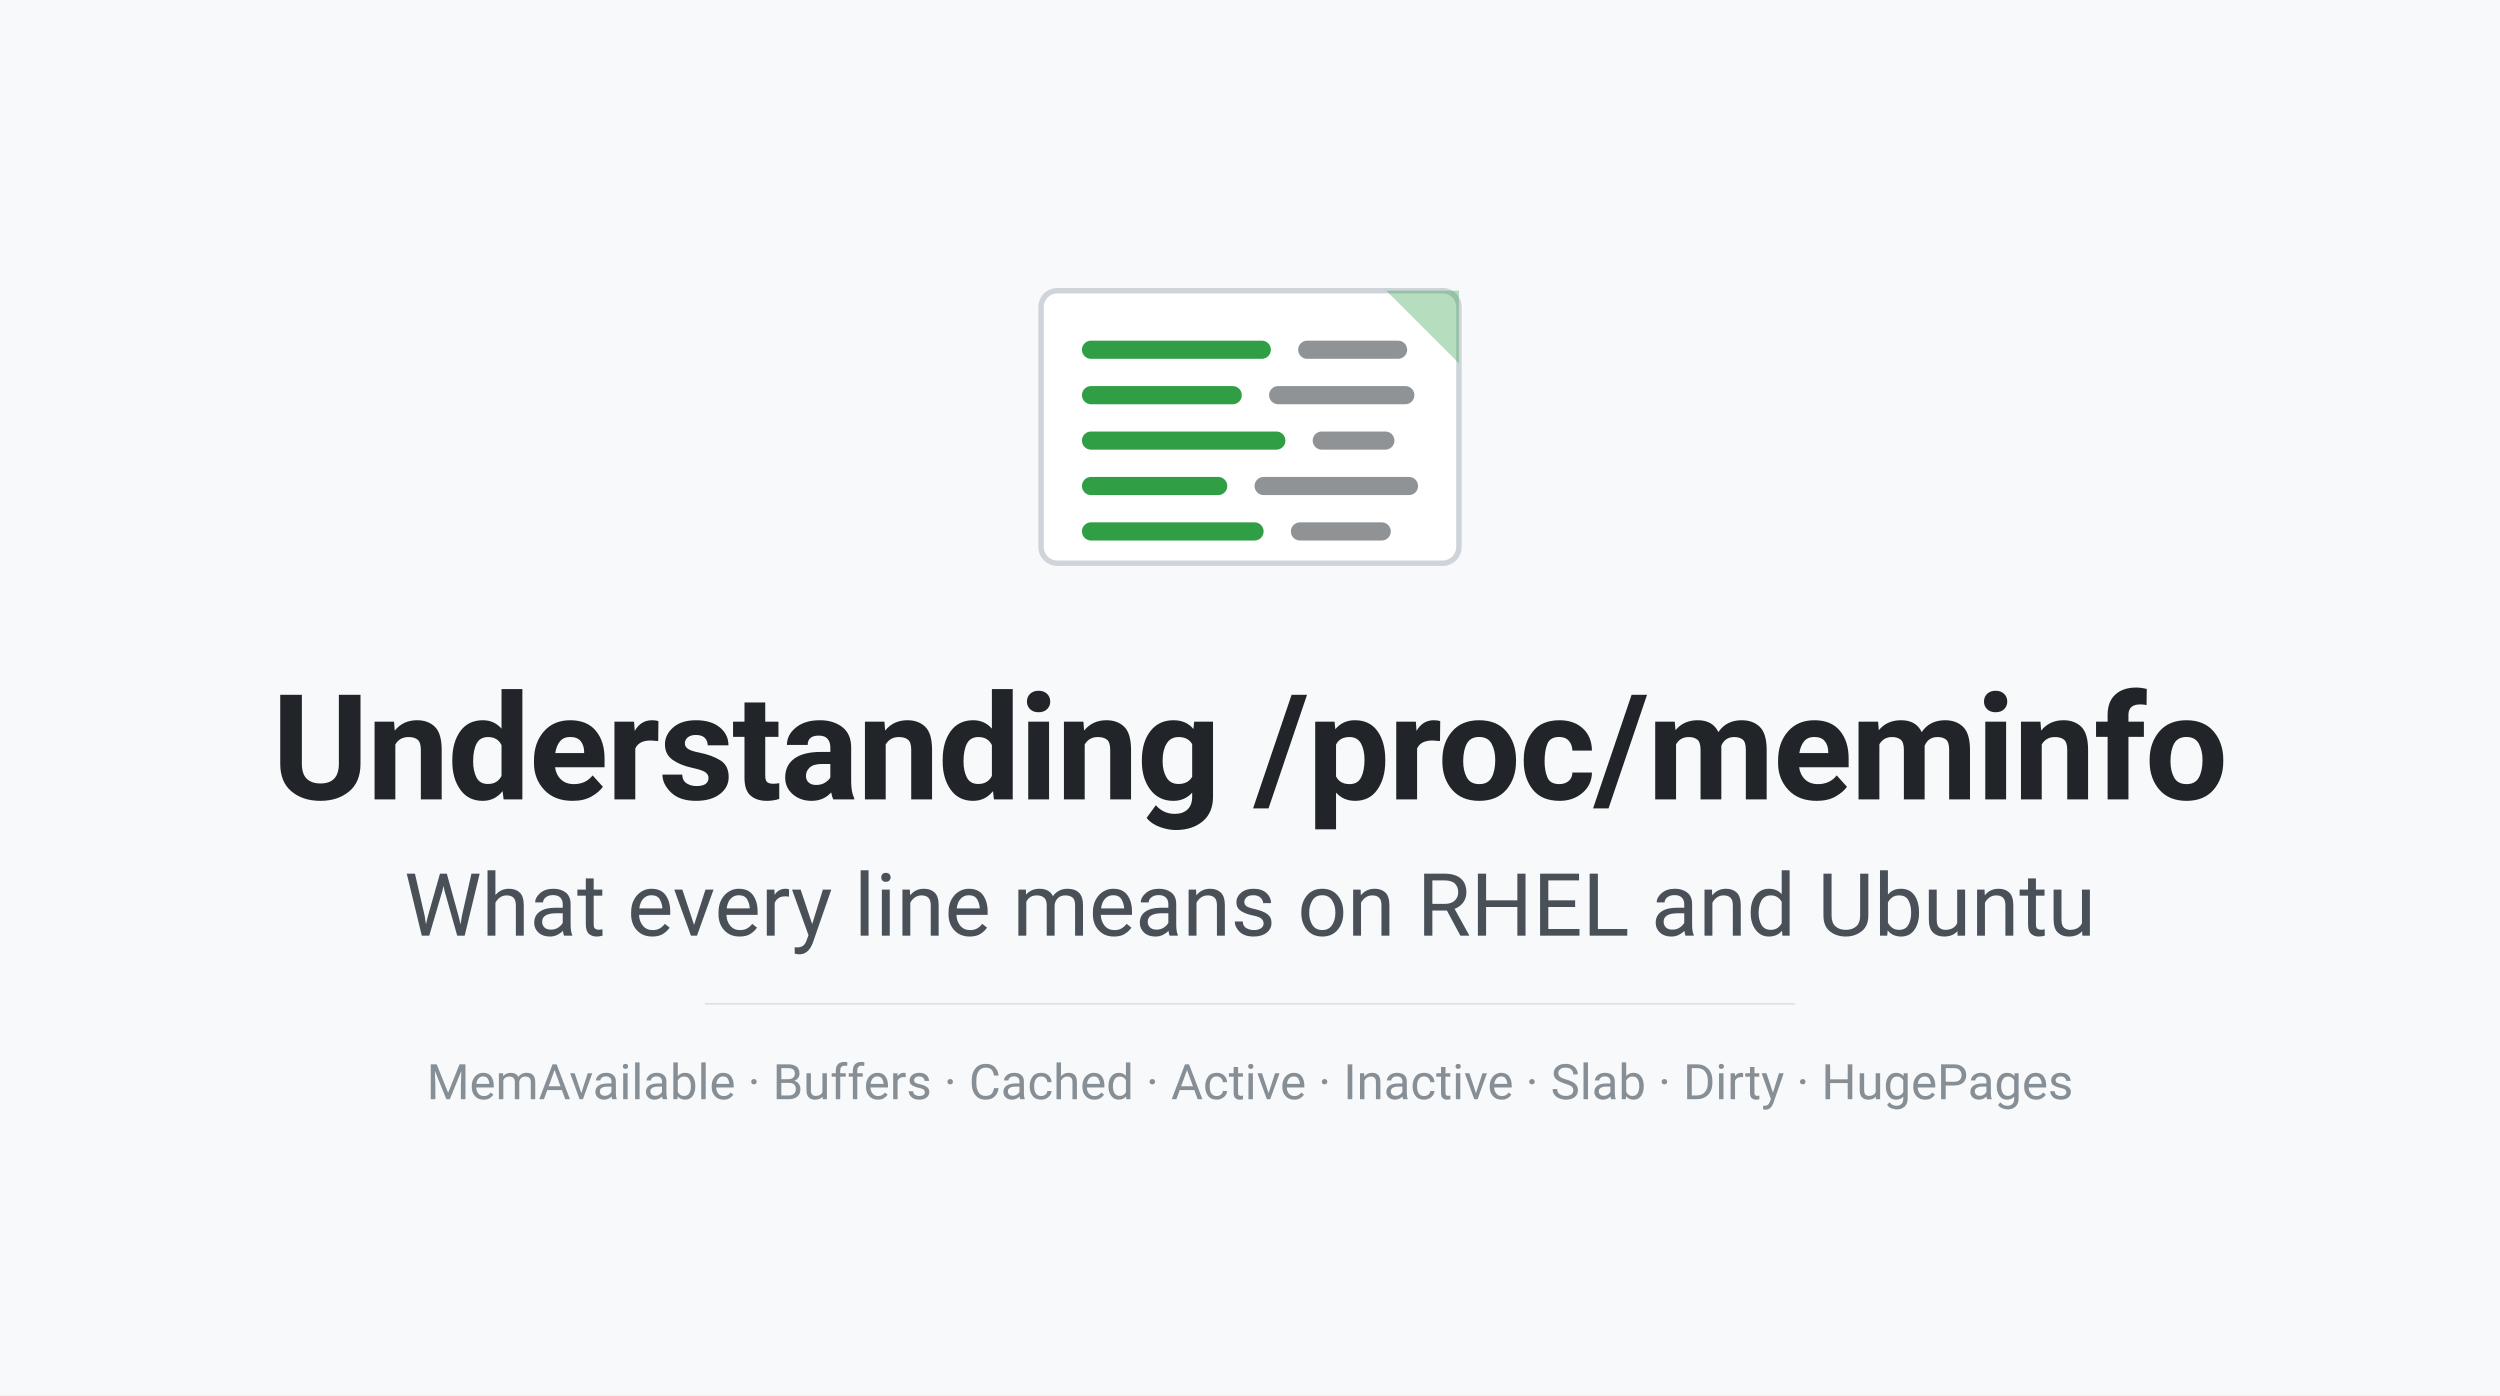
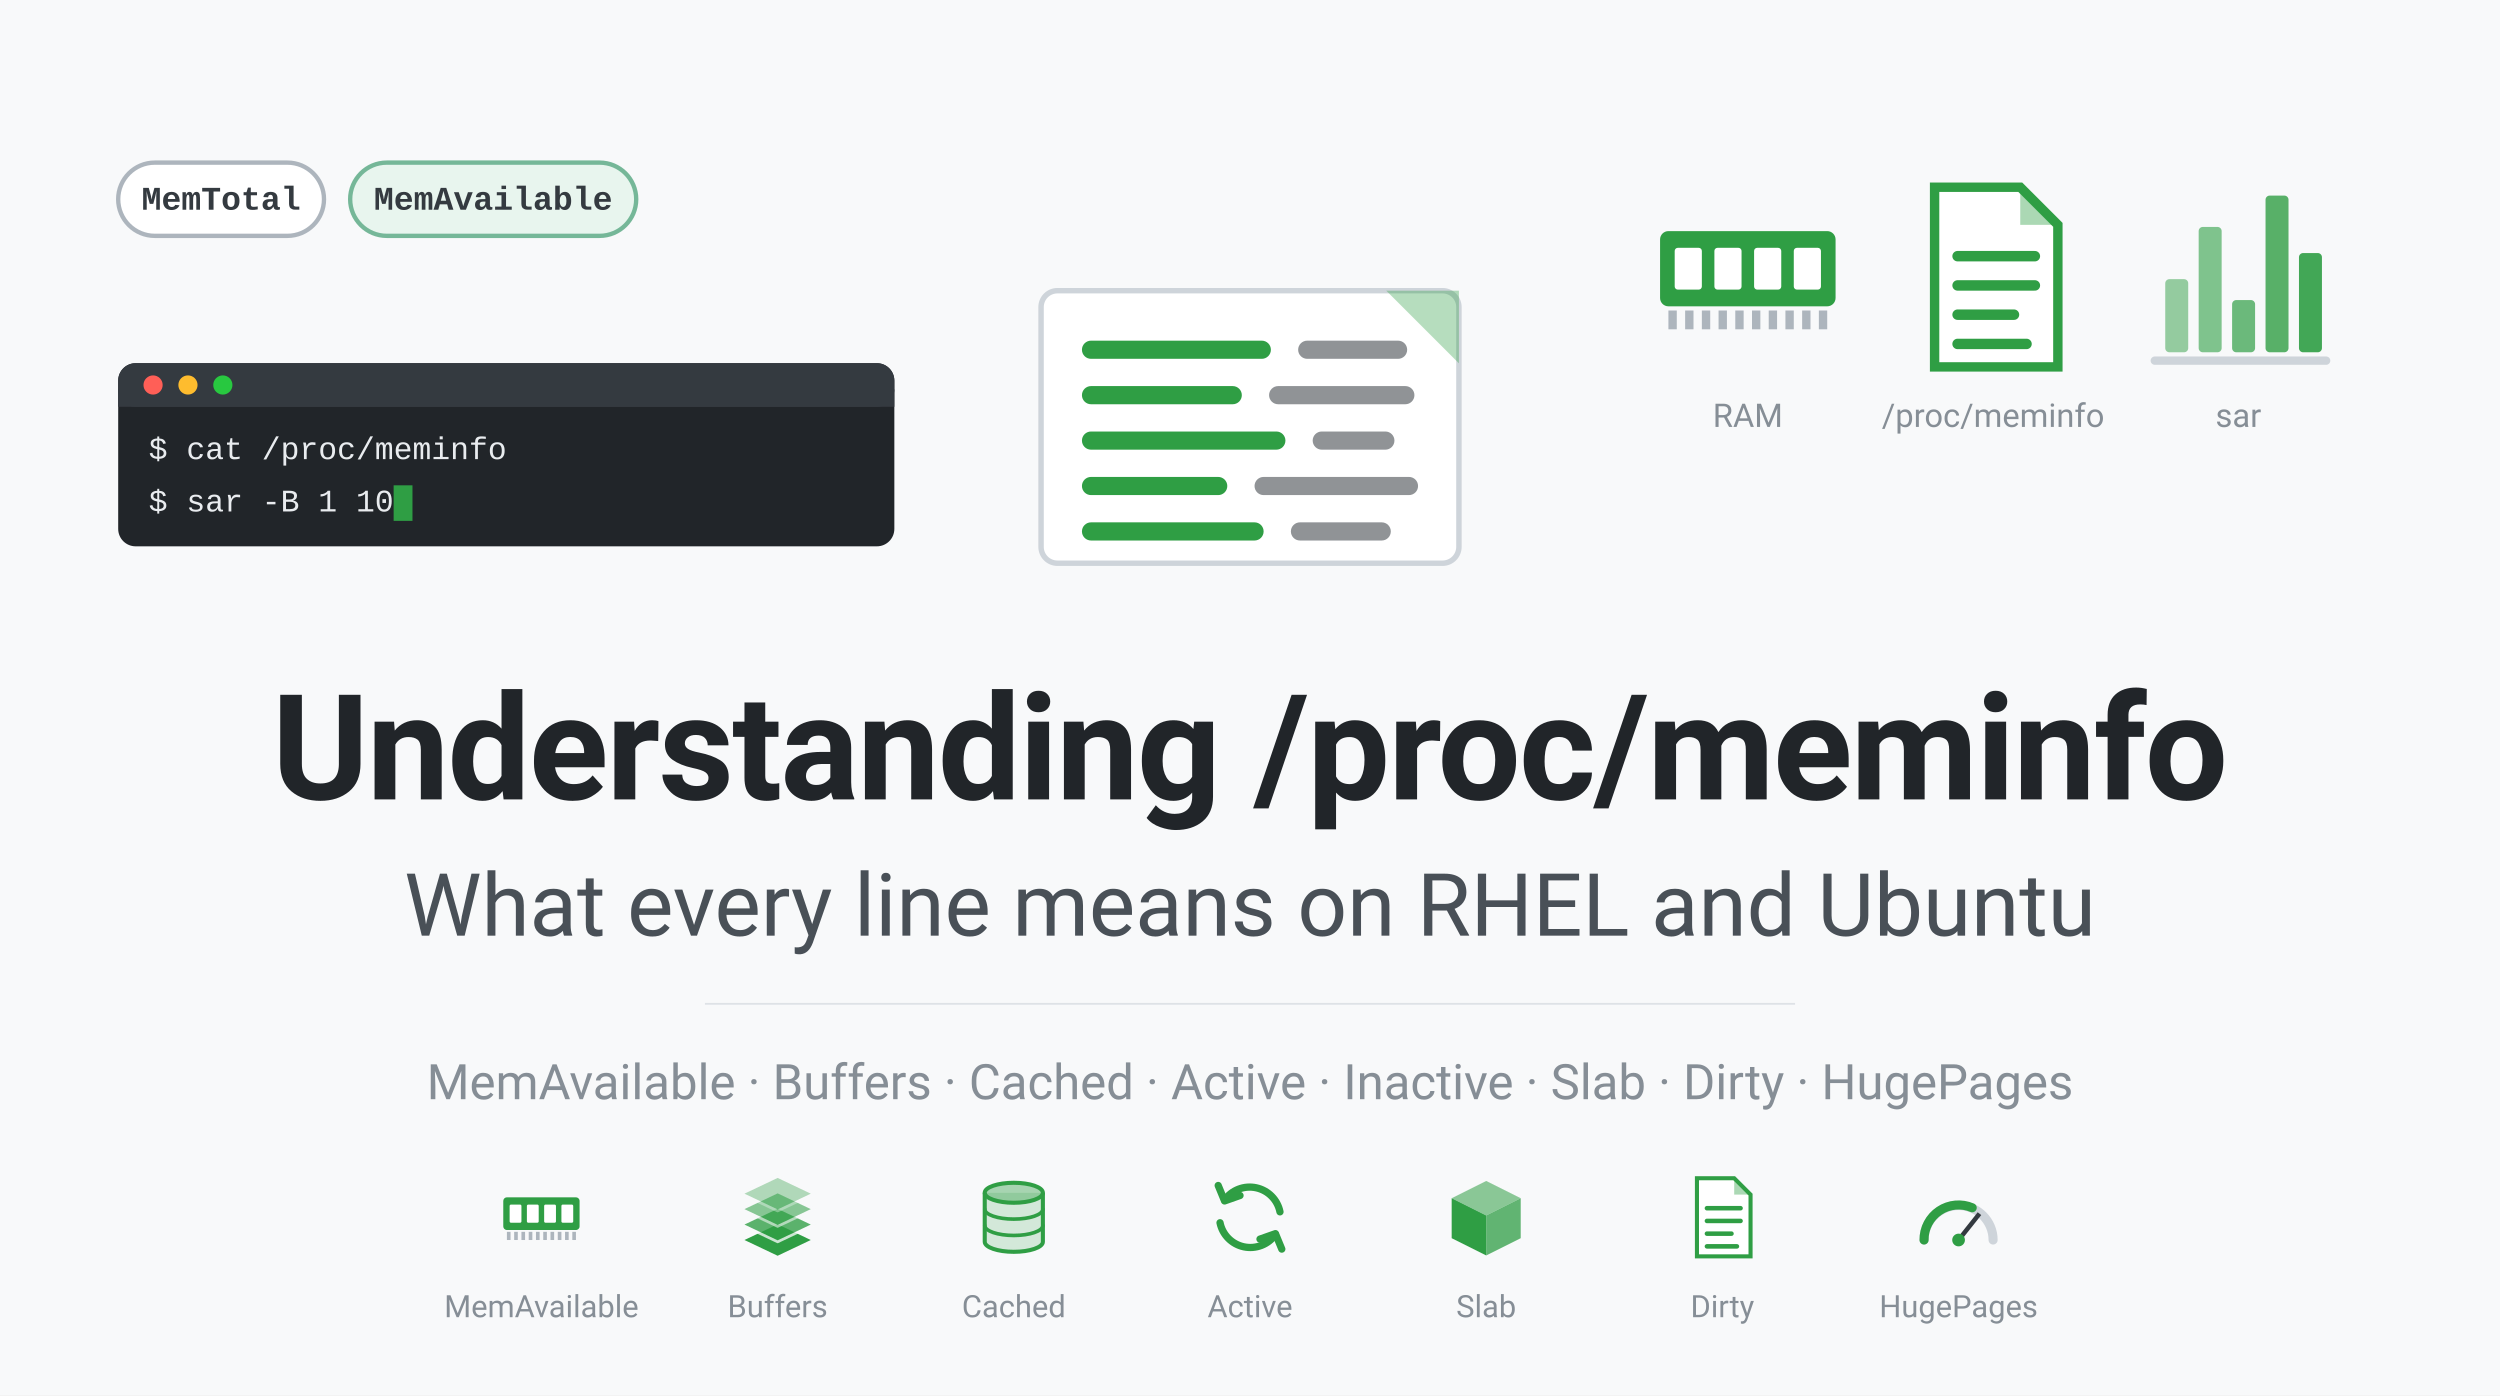
<svg xmlns="http://www.w3.org/2000/svg" width="2752" height="1536" viewBox="0 0 2752 1536" font-family="Roboto, 'Helvetica Neue', Arial, sans-serif" role="img" aria-labelledby="t d">
  <defs>
    <style>
      .bg  { fill: #f8f9fa; }
      .a   { fill: #2f9e44; }
      .a2  { fill: #495057; }
      .ink { fill: #343a40; }
      .pap { fill: #ffffff; stroke: #ced4da; stroke-width: 6; }
      .ln  { stroke: #adb5bd; stroke-width: 10; stroke-linecap: round; fill: none; }
      .al  { stroke: #2f9e44; stroke-width: 16; stroke-linecap: round; stroke-linejoin: round; fill: none; }
      .wt  { fill: #ffffff; }
      .h   { font-weight: 700; fill: #212529; letter-spacing: -2px; }
      .s   { fill: #495057; }
      .n   { fill: #868e96; }
      .r   { stroke: #dee2e6; stroke-width: 2; }
      @media (prefers-color-scheme: dark) {
        .bg  { fill: #161b22; }
        .ink { fill: #c9d1d9; }
        .pap { fill: #0d1117; stroke: #30363d; }
        .ln  { stroke: #484f58; }
        .h   { fill: #f0f6fc; }
        .s   { fill: #c9d1d9; }
        .n   { fill: #8b949e; }
        .r   { stroke: #30363d; }
      }
    </style>
  </defs>
  <rect class="bg" width="2752" height="1536" />
+   <g id="vignettes">
+     <style>
+   .vf   { fill: #2f9e44; }
+   .vs   { stroke: #2f9e44; fill: none; stroke-linecap: round; stroke-linejoin: round; }
+   .vs2  { stroke: #2f9e44; fill: none; stroke-linecap: round; stroke-linejoin: round; opacity: .6; }
+   .vsw  { stroke: #2f9e44; stroke-width: 9; }
+   .vl   { fill: #2f9e44; fill-opacity: .18; }
+   .vl2  { fill: #2f9e44; fill-opacity: .4; }
+   .vp   { fill: #ffffff; }
+   .vg   { stroke: #ced4da; fill: none; stroke-linecap: round; }
+   .vg2  { fill: #adb5bd; }
+   .vbg  { stroke: #f8f9fa; stroke-width: 6; stroke-linejoin: round; }
+   .vink { fill: #343a40; stroke: #343a40; }
+   .vn   { fill: #868e96; }
+   .var  { stroke: #2f9e44; stroke-width: 7; fill: none; stroke-linecap: round; stroke-linejoin: round; }
+   .vpn  { fill: #ffffff; stroke: #adb5bd; stroke-width: 5; }
+   .vpg  { fill: #e8f5ee; stroke: #75b798; stroke-width: 5; }
+   .vpv  { fill: #f3effc; stroke: #a98eda; stroke-width: 5; }
+   .vterm{ fill: #212529; }
+   .vtbar{ fill: #343a40; }
+   .vtx  { fill: #e9ecef; }
+   .vcur { fill: #2f9e44; }
+   text.vink { stroke: none; }
+   @media (prefers-color-scheme: dark) {
+     .vp   { fill: #0d1117; }
+     .vg   { stroke: #484f58; }
+     .vbg  { stroke: #161b22; }
+     .vink { fill: #c9d1d9; stroke: #c9d1d9; }
+     .vn   { fill: #8b949e; }
+     .vpn  { fill: #0d1117; stroke: #484f58; }
+     .vpg  { fill: #0f2a1d; stroke: #3d8b63; }
+     .vpv  { fill: #231a3a; stroke: #8a6fc7; }
+     .vterm{ fill: #0d1117; stroke: #30363d; stroke-width: 4; }
+     .vtbar{ fill: #21262d; }
+   }
+ </style>
+     <g transform="translate(-33.1,15.8) scale(0.960)">
+       <rect class="vpn" x="170" y="170" width="236" height="84" rx="42" />
+       <text class="vink" x="288" y="224" text-anchor="middle" font-size="38" font-family="Menlo, Consolas, 'Liberation Mono', monospace" font-weight="700">MemTotal</text>
+       <rect class="vpg" x="436" y="170" width="328" height="84" rx="42" />
+       <text class="vink" x="600" y="224" text-anchor="middle" font-size="38" font-family="Menlo, Consolas, 'Liberation Mono', monospace" font-weight="700">MemAvailable</text>
+       <rect class="vterm" x="170" y="400" width="890" height="210" rx="20" />
+       <rect class="vtbar" x="170" y="400" width="890" height="50" rx="20" />
+       <rect class="vtbar" x="170" y="430" width="890" height="20" />
+       <circle cx="210" cy="425" r="11" fill="#ff5f57" />
+       <circle cx="250" cy="425" r="11" fill="#febc2e" />
+       <circle cx="290" cy="425" r="11" fill="#28c840" />
+       <text class="vtx" x="205" y="510" font-size="36" font-family="Menlo, Consolas, 'Liberation Mono', monospace">$ cat /proc/meminfo</text>
+       <text class="vtx" x="205" y="570" font-size="36" font-family="Menlo, Consolas, 'Liberation Mono', monospace">$ sar -B 1 10<tspan class="vcur"> █</tspan>
+       </text>
+     </g>
+     <g transform="translate(14.0,0.0) scale(1.000)">
+       <g transform="translate(1795,190) scale(1.150)">
+         <rect class="vf" x="16" y="56" width="168" height="72" rx="8" />
+         <rect class="vp" x="30" y="72" width="26" height="40" rx="3" />
+         <rect class="vp" x="68" y="72" width="26" height="40" rx="3" />
+         <rect class="vp" x="106" y="72" width="26" height="40" rx="3" />
+         <rect class="vp" x="144" y="72" width="26" height="40" rx="3" />
+         <rect class="vg2" x="24" y="132" width="8" height="18" />
+         <rect class="vg2" x="40" y="132" width="8" height="18" />
+         <rect class="vg2" x="56" y="132" width="8" height="18" />
+         <rect class="vg2" x="72" y="132" width="8" height="18" />
+         <rect class="vg2" x="88" y="132" width="8" height="18" />
+         <rect class="vg2" x="104" y="132" width="8" height="18" />
+         <rect class="vg2" x="120" y="132" width="8" height="18" />
+         <rect class="vg2" x="136" y="132" width="8" height="18" />
+         <rect class="vg2" x="152" y="132" width="8" height="18" />
+         <rect class="vg2" x="168" y="132" width="8" height="18" />
+       </g>
+       <text class="vn" x="1910" y="470" text-anchor="middle" font-size="36">RAM</text>
+       <g transform="translate(2065,190) scale(1.150)">
+         <path class="vp vsw" d="M44,14 H126 L162,50 V186 H44 Z" />
+         <path class="vl2" d="M126,14 V50 H162 Z" />
+         <path class="vs" d="M66,80 H140 M66,108 H140 M66,136 H120 M66,164 H132" stroke-width="10" />
+       </g>
+       <text class="vn" x="2180" y="470" text-anchor="middle" font-size="36">/proc/meminfo</text>
+       <g transform="translate(2335,190) scale(1.150)">
+         <path class="vg" d="M20,180 H184" stroke-width="8" />
+         <rect class="vf" x="30" y="102" width="22" height="70" rx="4" opacity="0.5" />
+         <rect class="vf" x="62" y="52" width="22" height="120" rx="4" opacity="0.6" />
+         <rect class="vf" x="94" y="122" width="22" height="50" rx="4" opacity="0.7" />
+         <rect class="vf" x="126" y="22" width="22" height="150" rx="4" opacity="0.8" />
+         <rect class="vf" x="158" y="77" width="22" height="95" rx="4" opacity="0.9" />
+       </g>
+       <text class="vn" x="2450" y="470" text-anchor="middle" font-size="36">sar</text>
+     </g>
+     <g transform="translate(546.0,1290) scale(0.500)">
+       <rect class="vf" x="16" y="56" width="168" height="72" rx="8" />
+       <rect class="vp" x="30" y="72" width="26" height="40" rx="3" />
+       <rect class="vp" x="68" y="72" width="26" height="40" rx="3" />
+       <rect class="vp" x="106" y="72" width="26" height="40" rx="3" />
+       <rect class="vp" x="144" y="72" width="26" height="40" rx="3" />
+       <rect class="vg2" x="24" y="132" width="8" height="18" />
+       <rect class="vg2" x="40" y="132" width="8" height="18" />
+       <rect class="vg2" x="56" y="132" width="8" height="18" />
+       <rect class="vg2" x="72" y="132" width="8" height="18" />
+       <rect class="vg2" x="88" y="132" width="8" height="18" />
+       <rect class="vg2" x="104" y="132" width="8" height="18" />
+       <rect class="vg2" x="120" y="132" width="8" height="18" />
+       <rect class="vg2" x="136" y="132" width="8" height="18" />
+       <rect class="vg2" x="152" y="132" width="8" height="18" />
+       <rect class="vg2" x="168" y="132" width="8" height="18" />
+     </g>
+     <text class="vn" x="596" y="1450" text-anchor="middle" font-size="34">MemAvailable</text>
+     <g transform="translate(806.0,1290) scale(0.500)">
+       <path class="vf vbg" d="M20,150 L100,112 L180,150 L100,188 Z" opacity="1" />
+       <path class="vf vbg" d="M20,116 L100,78 L180,116 L100,154 Z" opacity="0.78" />
+       <path class="vf vbg" d="M20,82 L100,44 L180,82 L100,120 Z" opacity="0.56" />
+       <path class="vf vbg" d="M20,48 L100,10 L180,48 L100,86 Z" opacity="0.36" />
+     </g>
+     <text class="vn" x="856" y="1450" text-anchor="middle" font-size="34">Buffers</text>
+     <g transform="translate(1066.0,1290) scale(0.500)">
+       <path class="vl vsw" d="M36,46 V154 A64,22 0 0 0 164,154 V46" />
+       <ellipse class="vl2 vsw" cx="100" cy="46" rx="64" ry="22" />
+       <path class="vs" d="M36,82 A64,22 0 0 0 164,82 M36,118 A64,22 0 0 0 164,118" stroke-width="8" />
+     </g>
+     <text class="vn" x="1116" y="1450" text-anchor="middle" font-size="34">Cached</text>
+     <g transform="translate(1326.0,1290) scale(0.500)">
+       <path class="vs" d="M166,88 A68,68 0 0 0 44,62 M34,112 A68,68 0 0 0 156,138" stroke-width="16" />
+       <path class="vs" d="M30,30 L44,64 L78,52 M170,170 L156,136 L122,148" stroke-width="16" />
+     </g>
+     <text class="vn" x="1376" y="1450" text-anchor="middle" font-size="34">Active</text>
+     <g transform="translate(1586.0,1290) scale(0.500)">
+       <path class="vf" d="M100,20 L176,58 L100,96 L24,58 Z" opacity=".55" />
+       <path class="vf" d="M24,58 L100,96 V184 L24,146 Z" />
+       <path class="vf" d="M176,58 L100,96 V184 L176,146 Z" opacity=".75" />
+     </g>
+     <text class="vn" x="1636" y="1450" text-anchor="middle" font-size="34">Slab</text>
+     <g transform="translate(1846.0,1290) scale(0.500)">
+       <path class="vp vsw" d="M44,14 H126 L162,50 V186 H44 Z" />
+       <path class="vl2" d="M126,14 V50 H162 Z" />
+       <path class="vs" d="M66,80 H140 M66,108 H140 M66,136 H120 M66,164 H132" stroke-width="10" />
+     </g>
+     <text class="vn" x="1896" y="1450" text-anchor="middle" font-size="34">Dirty</text>
+     <g transform="translate(2106.0,1290) scale(0.500)">
+       <path class="vg" d="M24,150 A76,76 0 0 1 176,150" stroke-width="20" />
+       <path class="vs" d="M24,150 A76,76 0 0 1 130,79" stroke-width="20" />
+       <path class="vink" d="M100,150 L146,92" stroke-width="10" />
+       <circle class="vf" cx="100" cy="150" r="14" />
+     </g>
+     <text class="vn" x="2156" y="1450" text-anchor="middle" font-size="34">HugePages</text>
+   </g>
  <rect class="pap" x="1146" y="320" width="460" height="300" rx="18" />
  <path class="a" d="M1526,320 h80 v80 z" opacity="0.35" />
  <rect class="a" x="1191" y="375" width="208" height="20" rx="10" />
  <rect class="ink" x="1429" y="375" width="120" height="20" rx="10" opacity="0.55" />
  <rect class="a" x="1191" y="425" width="176" height="20" rx="10" />
  <rect class="ink" x="1397" y="425" width="160" height="20" rx="10" opacity="0.55" />
  <rect class="a" x="1191" y="475" width="224" height="20" rx="10" />
  <rect class="ink" x="1445" y="475" width="90" height="20" rx="10" opacity="0.55" />
  <rect class="a" x="1191" y="525" width="160" height="20" rx="10" />
  <rect class="ink" x="1381" y="525" width="180" height="20" rx="10" opacity="0.55" />
  <rect class="a" x="1191" y="575" width="200" height="20" rx="10" />
  <rect class="ink" x="1421" y="575" width="110" height="20" rx="10" opacity="0.55" />
  <text class="h" x="1376" y="880" text-anchor="middle" font-size="162">Understanding /proc/meminfo</text>
  <text class="s" x="1376" y="1030" text-anchor="middle" font-size="96">What every line means on RHEL and Ubuntu</text>
  <line class="r" x1="776" y1="1105" x2="1976" y2="1105" />
  <text class="n" x="1376" y="1210" text-anchor="middle" font-size="54">MemAvailable · Buffers · Cached · Active · Inactive · Slab · Dirty · HugePages</text>
</svg>
